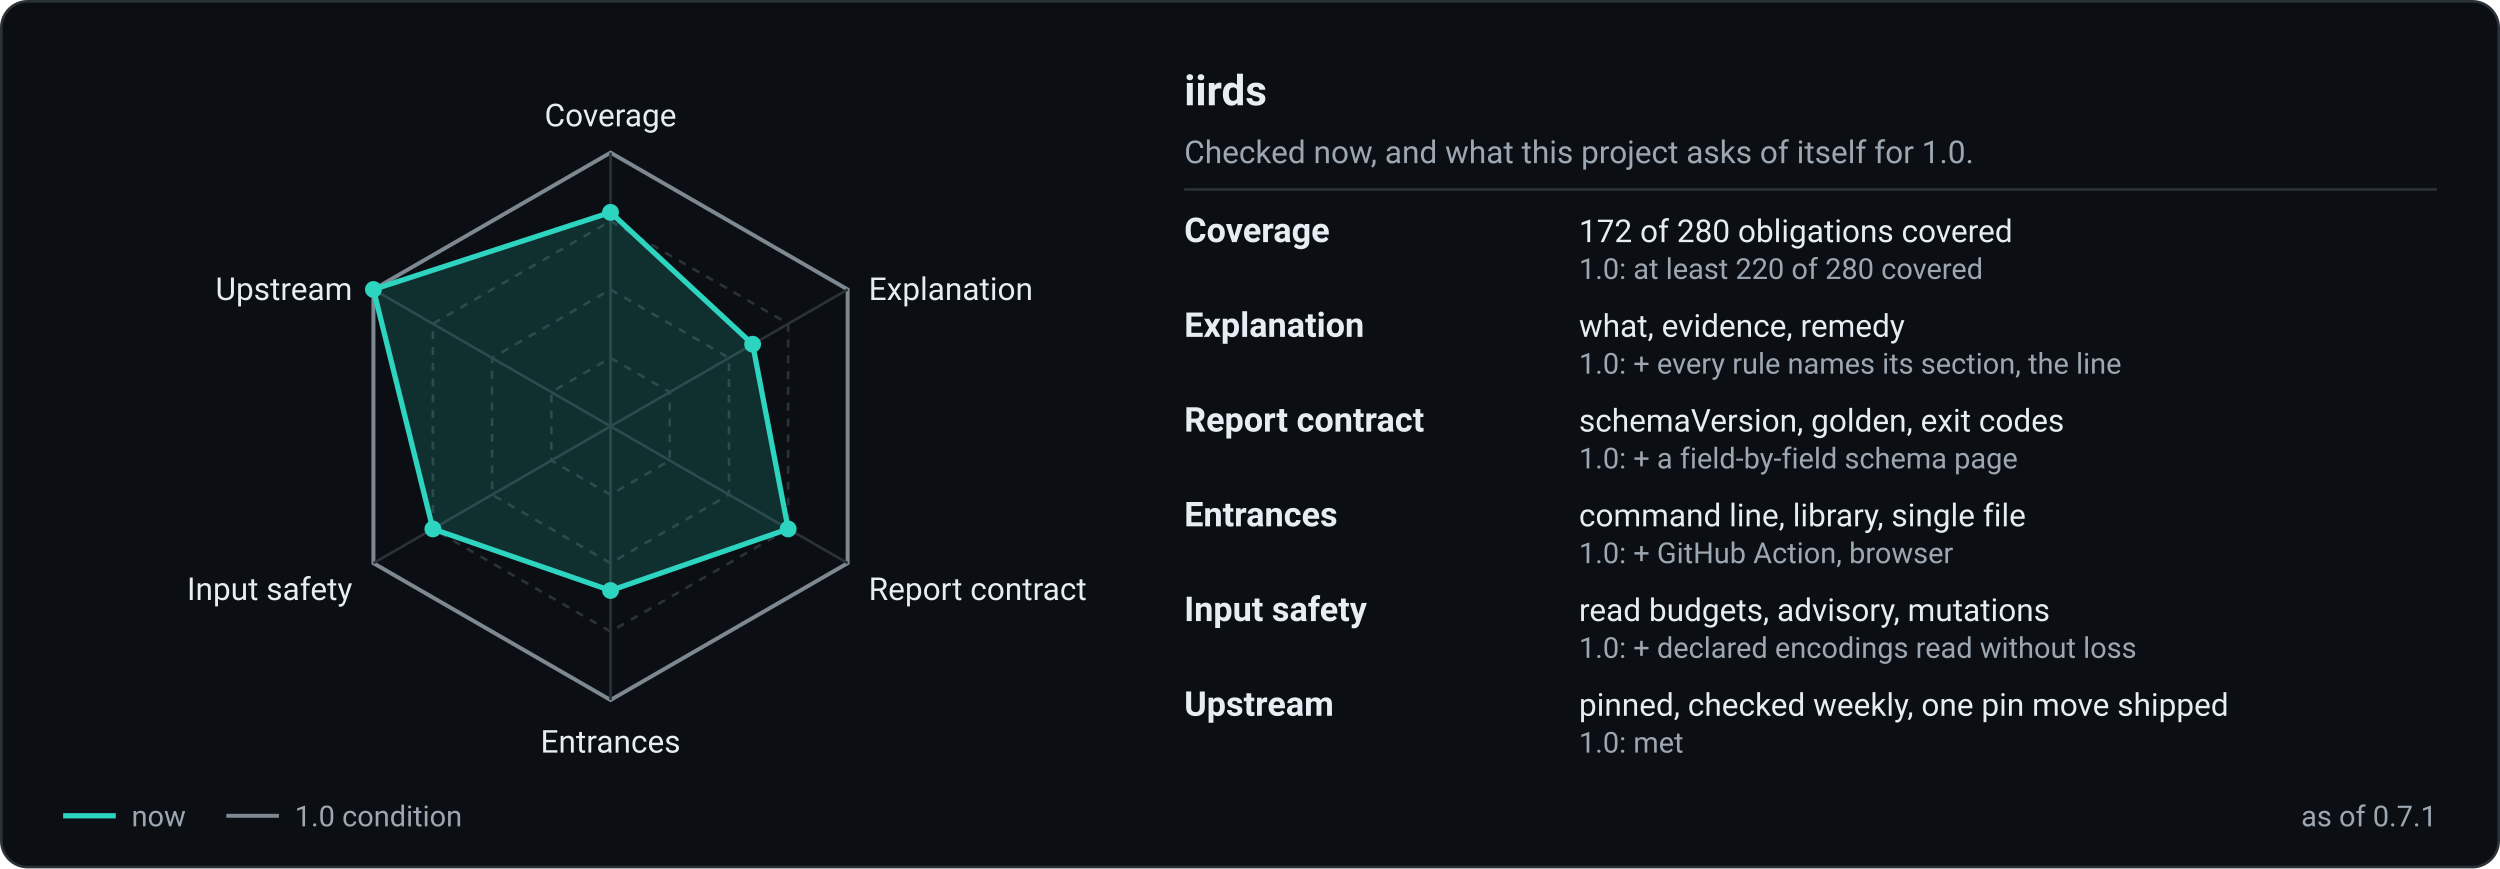
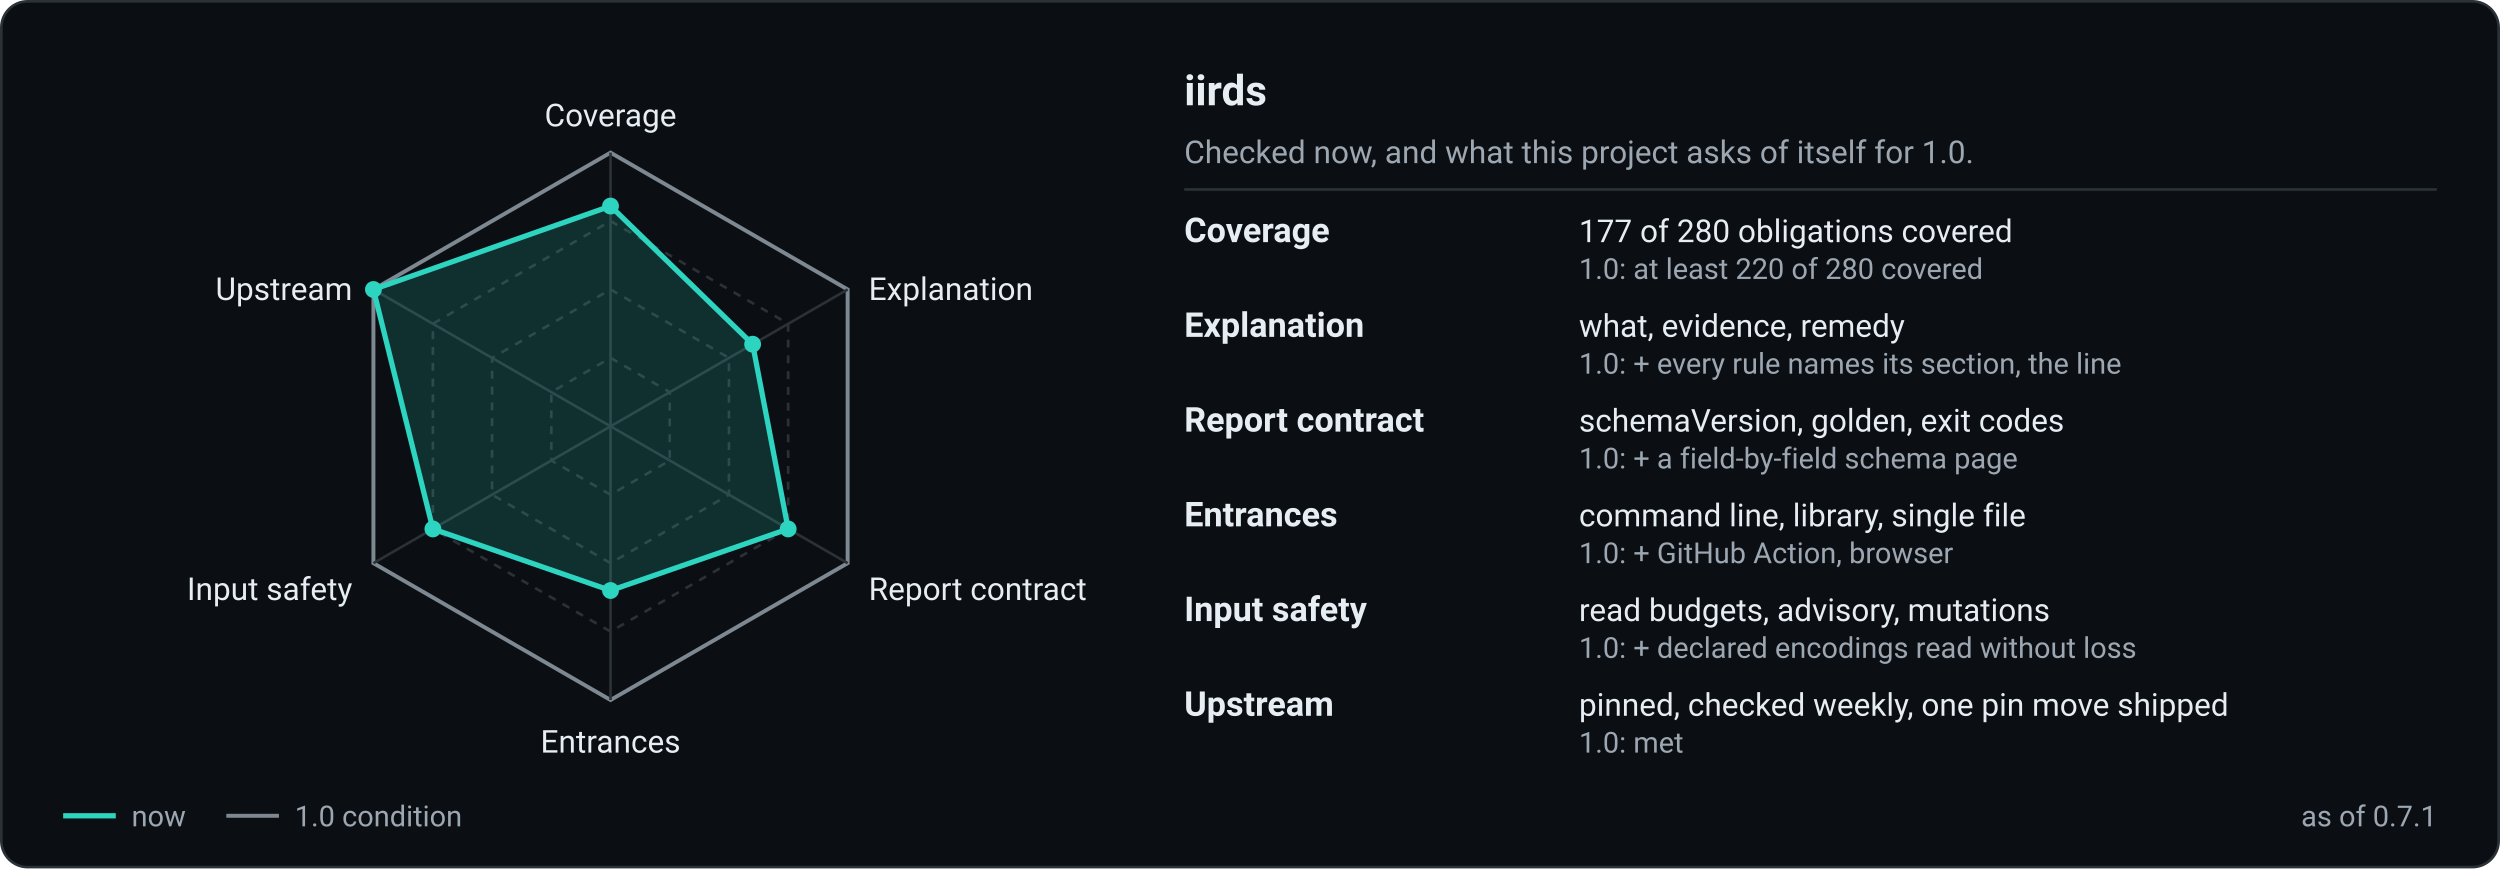
<svg xmlns="http://www.w3.org/2000/svg" width="950" height="330" viewBox="0 0 950 330" role="img" aria-labelledby="t d">
  <rect x="0.5" y="0.5" width="949" height="329" rx="10" fill="#0b0f14" stroke="#2a3238" />
  <polygon points="232.0,136.0 254.5,149.0 254.5,175.0 232.0,188.0 209.5,175.0 209.5,149.0" fill="none" stroke="#2a3238" stroke-width="1" stroke-dasharray="3 3" />
  <polygon points="232.0,110.0 277.0,136.0 277.0,188.0 232.0,214.0 187.0,188.0 187.0,136.0" fill="none" stroke="#2a3238" stroke-width="1" stroke-dasharray="3 3" />
  <polygon points="232.0,84.0 299.5,123.0 299.5,201.0 232.0,240.0 164.5,201.0 164.5,123.0" fill="none" stroke="#2a3238" stroke-width="1" stroke-dasharray="3 3" />
  <polygon points="232.0,58.0 322.1,110.0 322.1,214.0 232.0,266.0 141.9,214.0 141.9,110.0" fill="none" stroke="#7d8891" stroke-width="1.5" />
  <line x1="232" y1="162" x2="232.0" y2="58.0" stroke="#2a3238" stroke-width="1" />
  <line x1="232" y1="162" x2="322.1" y2="110.0" stroke="#2a3238" stroke-width="1" />
  <line x1="232" y1="162" x2="322.1" y2="214.0" stroke="#2a3238" stroke-width="1" />
  <line x1="232" y1="162" x2="232.0" y2="266.0" stroke="#2a3238" stroke-width="1" />
  <line x1="232" y1="162" x2="141.9" y2="214.0" stroke="#2a3238" stroke-width="1" />
  <line x1="232" y1="162" x2="141.9" y2="110.0" stroke="#2a3238" stroke-width="1" />
-   <polygon points="232.0,80.7 286.0,130.8 299.5,201.0 232.0,224.4 164.5,201.0 141.9,110.0" fill="#2dd4bf" fill-opacity="0.16" stroke="#2dd4bf" stroke-width="2" stroke-linejoin="round" />
-   <circle cx="232.0" cy="80.7" r="3.2" fill="#2dd4bf" />
+   <polygon points="232.0,78.3 286.0,130.8 299.5,201.0 232.0,224.4 164.5,201.0 141.9,110.0" fill="#2dd4bf" fill-opacity="0.16" stroke="#2dd4bf" stroke-width="2" stroke-linejoin="round" />
+   <circle cx="232.0" cy="78.3" r="3.2" fill="#2dd4bf" />
  <circle cx="286.0" cy="130.8" r="3.2" fill="#2dd4bf" />
  <circle cx="299.5" cy="201.0" r="3.2" fill="#2dd4bf" />
  <circle cx="232.0" cy="224.4" r="3.2" fill="#2dd4bf" />
  <circle cx="164.5" cy="201.0" r="3.2" fill="#2dd4bf" />
  <circle cx="141.9" cy="110.0" r="3.2" fill="#2dd4bf" />
  <text x="232.0" y="48.0" text-anchor="middle" font-family="-apple-system, 'Segoe UI', Roboto, 'Helvetica Neue', Arial, sans-serif" font-size="12" fill="#e6edf3">Coverage</text>
  <text x="330.1" y="114.0" text-anchor="start" font-family="-apple-system, 'Segoe UI', Roboto, 'Helvetica Neue', Arial, sans-serif" font-size="12" fill="#e6edf3">Explanation</text>
  <text x="330.1" y="228.0" text-anchor="start" font-family="-apple-system, 'Segoe UI', Roboto, 'Helvetica Neue', Arial, sans-serif" font-size="12" fill="#e6edf3">Report contract</text>
  <text x="232.0" y="286.0" text-anchor="middle" font-family="-apple-system, 'Segoe UI', Roboto, 'Helvetica Neue', Arial, sans-serif" font-size="12" fill="#e6edf3">Entrances</text>
  <text x="133.9" y="228.0" text-anchor="end" font-family="-apple-system, 'Segoe UI', Roboto, 'Helvetica Neue', Arial, sans-serif" font-size="12" fill="#e6edf3">Input safety</text>
  <text x="133.9" y="114.0" text-anchor="end" font-family="-apple-system, 'Segoe UI', Roboto, 'Helvetica Neue', Arial, sans-serif" font-size="12" fill="#e6edf3">Upstream</text>
  <line x1="24" y1="310" x2="44" y2="310" stroke="#2dd4bf" stroke-width="2" />
  <text x="50" y="314" font-family="-apple-system, 'Segoe UI', Roboto, 'Helvetica Neue', Arial, sans-serif" font-size="11" fill="#9da7b1">now</text>
  <line x1="86" y1="310" x2="106" y2="310" stroke="#7d8891" stroke-width="1.5" />
  <text x="112" y="314" font-family="-apple-system, 'Segoe UI', Roboto, 'Helvetica Neue', Arial, sans-serif" font-size="11" fill="#9da7b1">1.0 condition</text>
  <text x="926" y="314" text-anchor="end" font-family="-apple-system, 'Segoe UI', Roboto, 'Helvetica Neue', Arial, sans-serif" font-size="11" fill="#9da7b1">as of 0.7.1</text>
  <text x="450" y="40" font-family="-apple-system, 'Segoe UI', Roboto, 'Helvetica Neue', Arial, sans-serif" font-size="16" font-weight="600" fill="#e6edf3">iirds</text>
  <text x="450" y="62" font-family="-apple-system, 'Segoe UI', Roboto, 'Helvetica Neue', Arial, sans-serif" font-size="12" fill="#9da7b1">Checked now, and what this project asks of itself for 1.0.</text>
  <line x1="450" y1="72" x2="926" y2="72" stroke="#2a3238" />
  <text x="450" y="92" font-family="-apple-system, 'Segoe UI', Roboto, 'Helvetica Neue', Arial, sans-serif" font-size="13" font-weight="600" fill="#e6edf3">Coverage</text>
-   <text x="600" y="92" font-family="-apple-system, 'Segoe UI', Roboto, 'Helvetica Neue', Arial, sans-serif" font-size="12" fill="#e6edf3">172 of 280 obligations covered</text>
+   <text x="600" y="92" font-family="-apple-system, 'Segoe UI', Roboto, 'Helvetica Neue', Arial, sans-serif" font-size="12" fill="#e6edf3">177 of 280 obligations covered</text>
  <text x="600" y="106" font-family="-apple-system, 'Segoe UI', Roboto, 'Helvetica Neue', Arial, sans-serif" font-size="11" fill="#9da7b1">1.0: at least 220 of 280 covered</text>
  <text x="450" y="128" font-family="-apple-system, 'Segoe UI', Roboto, 'Helvetica Neue', Arial, sans-serif" font-size="13" font-weight="600" fill="#e6edf3">Explanation</text>
  <text x="600" y="128" font-family="-apple-system, 'Segoe UI', Roboto, 'Helvetica Neue', Arial, sans-serif" font-size="12" fill="#e6edf3">what, evidence, remedy</text>
  <text x="600" y="142" font-family="-apple-system, 'Segoe UI', Roboto, 'Helvetica Neue', Arial, sans-serif" font-size="11" fill="#9da7b1">1.0: + every rule names its section, the line</text>
  <text x="450" y="164" font-family="-apple-system, 'Segoe UI', Roboto, 'Helvetica Neue', Arial, sans-serif" font-size="13" font-weight="600" fill="#e6edf3">Report contract</text>
  <text x="600" y="164" font-family="-apple-system, 'Segoe UI', Roboto, 'Helvetica Neue', Arial, sans-serif" font-size="12" fill="#e6edf3">schemaVersion, golden, exit codes</text>
  <text x="600" y="178" font-family="-apple-system, 'Segoe UI', Roboto, 'Helvetica Neue', Arial, sans-serif" font-size="11" fill="#9da7b1">1.0: + a field-by-field schema page</text>
  <text x="450" y="200" font-family="-apple-system, 'Segoe UI', Roboto, 'Helvetica Neue', Arial, sans-serif" font-size="13" font-weight="600" fill="#e6edf3">Entrances</text>
  <text x="600" y="200" font-family="-apple-system, 'Segoe UI', Roboto, 'Helvetica Neue', Arial, sans-serif" font-size="12" fill="#e6edf3">command line, library, single file</text>
  <text x="600" y="214" font-family="-apple-system, 'Segoe UI', Roboto, 'Helvetica Neue', Arial, sans-serif" font-size="11" fill="#9da7b1">1.0: + GitHub Action, browser</text>
  <text x="450" y="236" font-family="-apple-system, 'Segoe UI', Roboto, 'Helvetica Neue', Arial, sans-serif" font-size="13" font-weight="600" fill="#e6edf3">Input safety</text>
  <text x="600" y="236" font-family="-apple-system, 'Segoe UI', Roboto, 'Helvetica Neue', Arial, sans-serif" font-size="12" fill="#e6edf3">read budgets, advisory, mutations</text>
  <text x="600" y="250" font-family="-apple-system, 'Segoe UI', Roboto, 'Helvetica Neue', Arial, sans-serif" font-size="11" fill="#9da7b1">1.0: + declared encodings read without loss</text>
  <text x="450" y="272" font-family="-apple-system, 'Segoe UI', Roboto, 'Helvetica Neue', Arial, sans-serif" font-size="13" font-weight="600" fill="#e6edf3">Upstream</text>
  <text x="600" y="272" font-family="-apple-system, 'Segoe UI', Roboto, 'Helvetica Neue', Arial, sans-serif" font-size="12" fill="#e6edf3">pinned, checked weekly, one pin move shipped</text>
  <text x="600" y="286" font-family="-apple-system, 'Segoe UI', Roboto, 'Helvetica Neue', Arial, sans-serif" font-size="11" fill="#9da7b1">1.0: met</text>
</svg>
